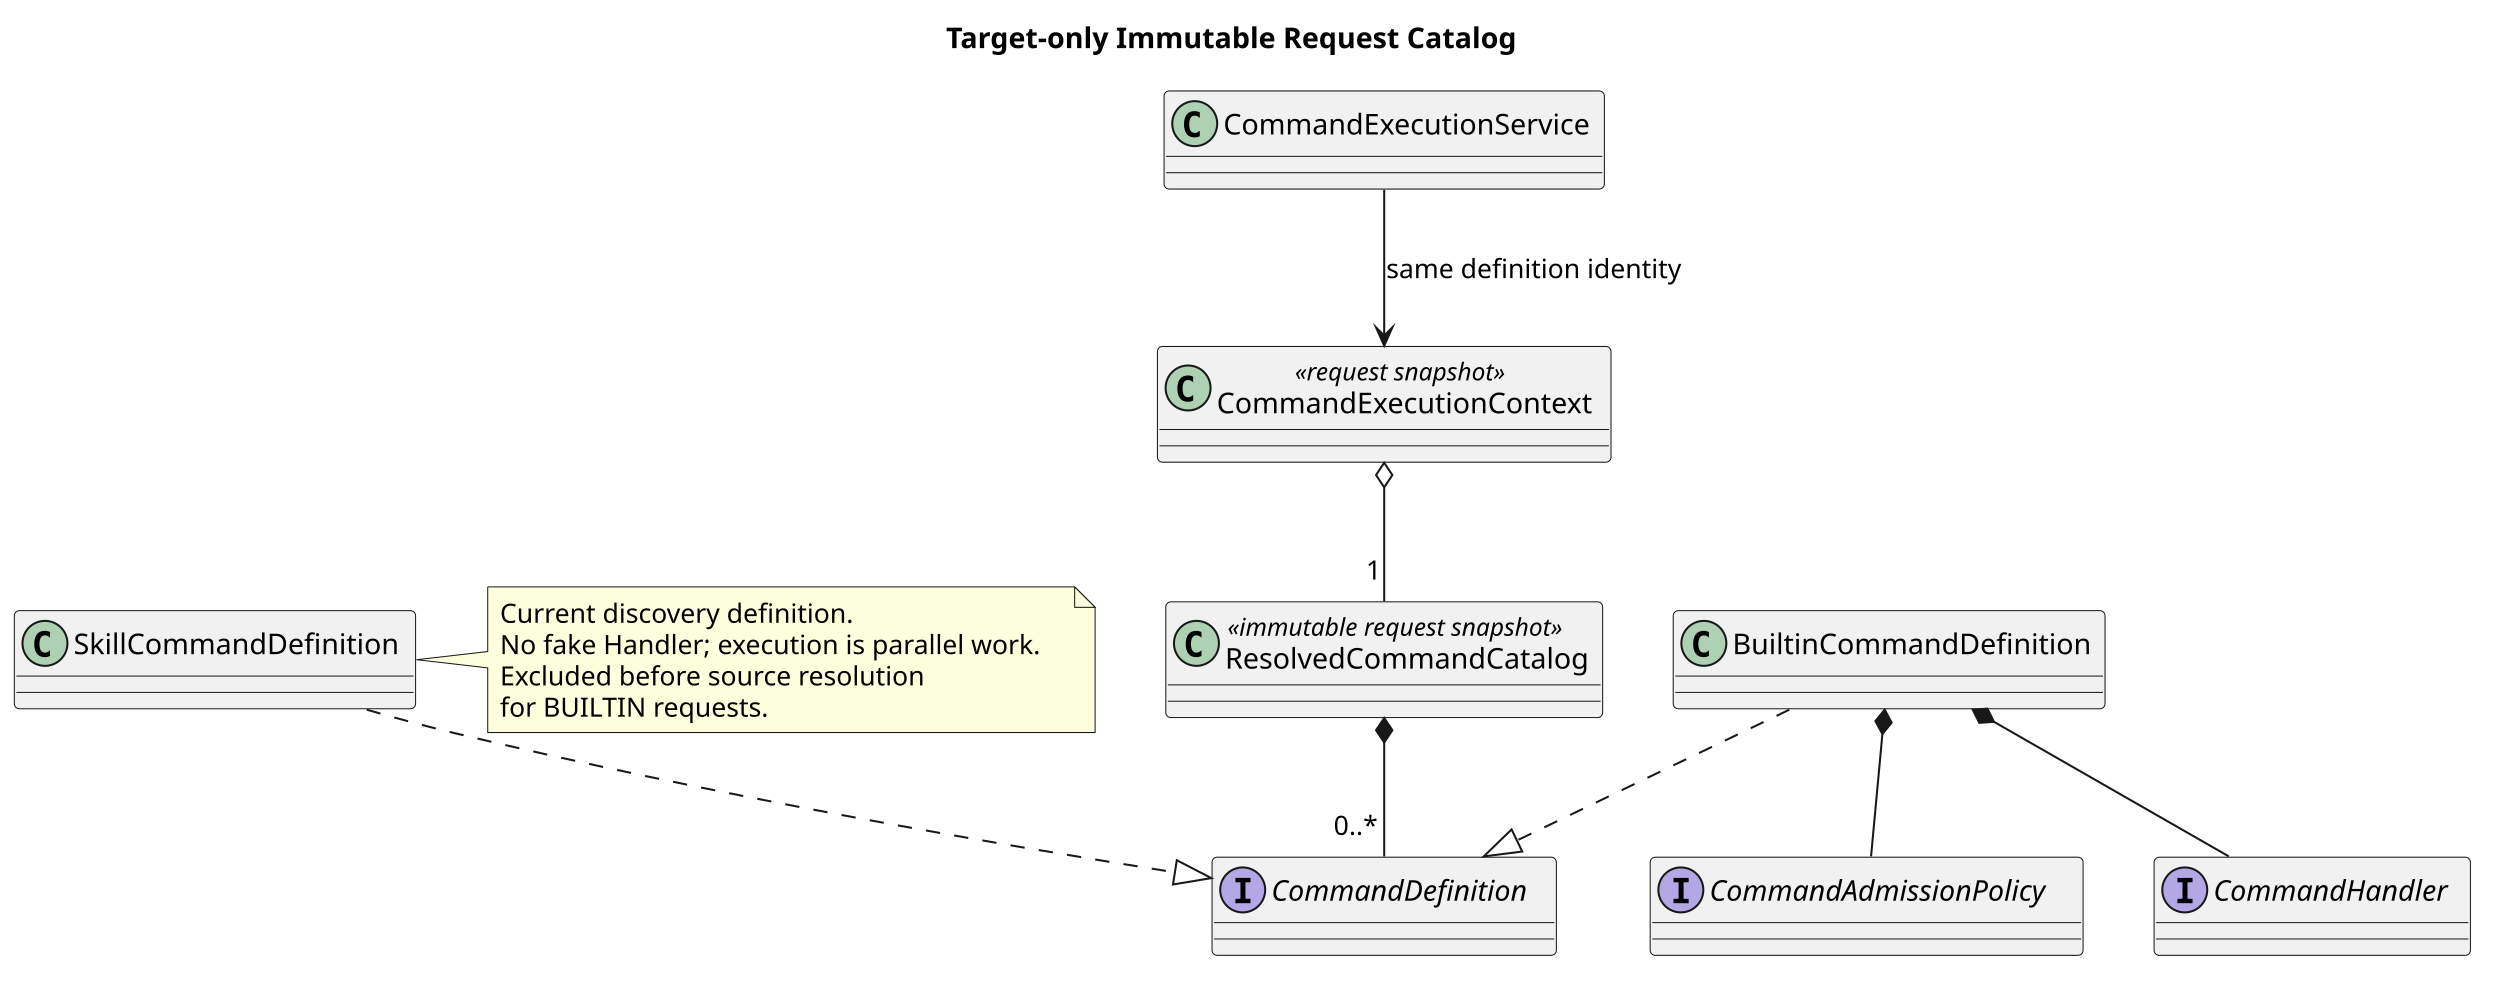
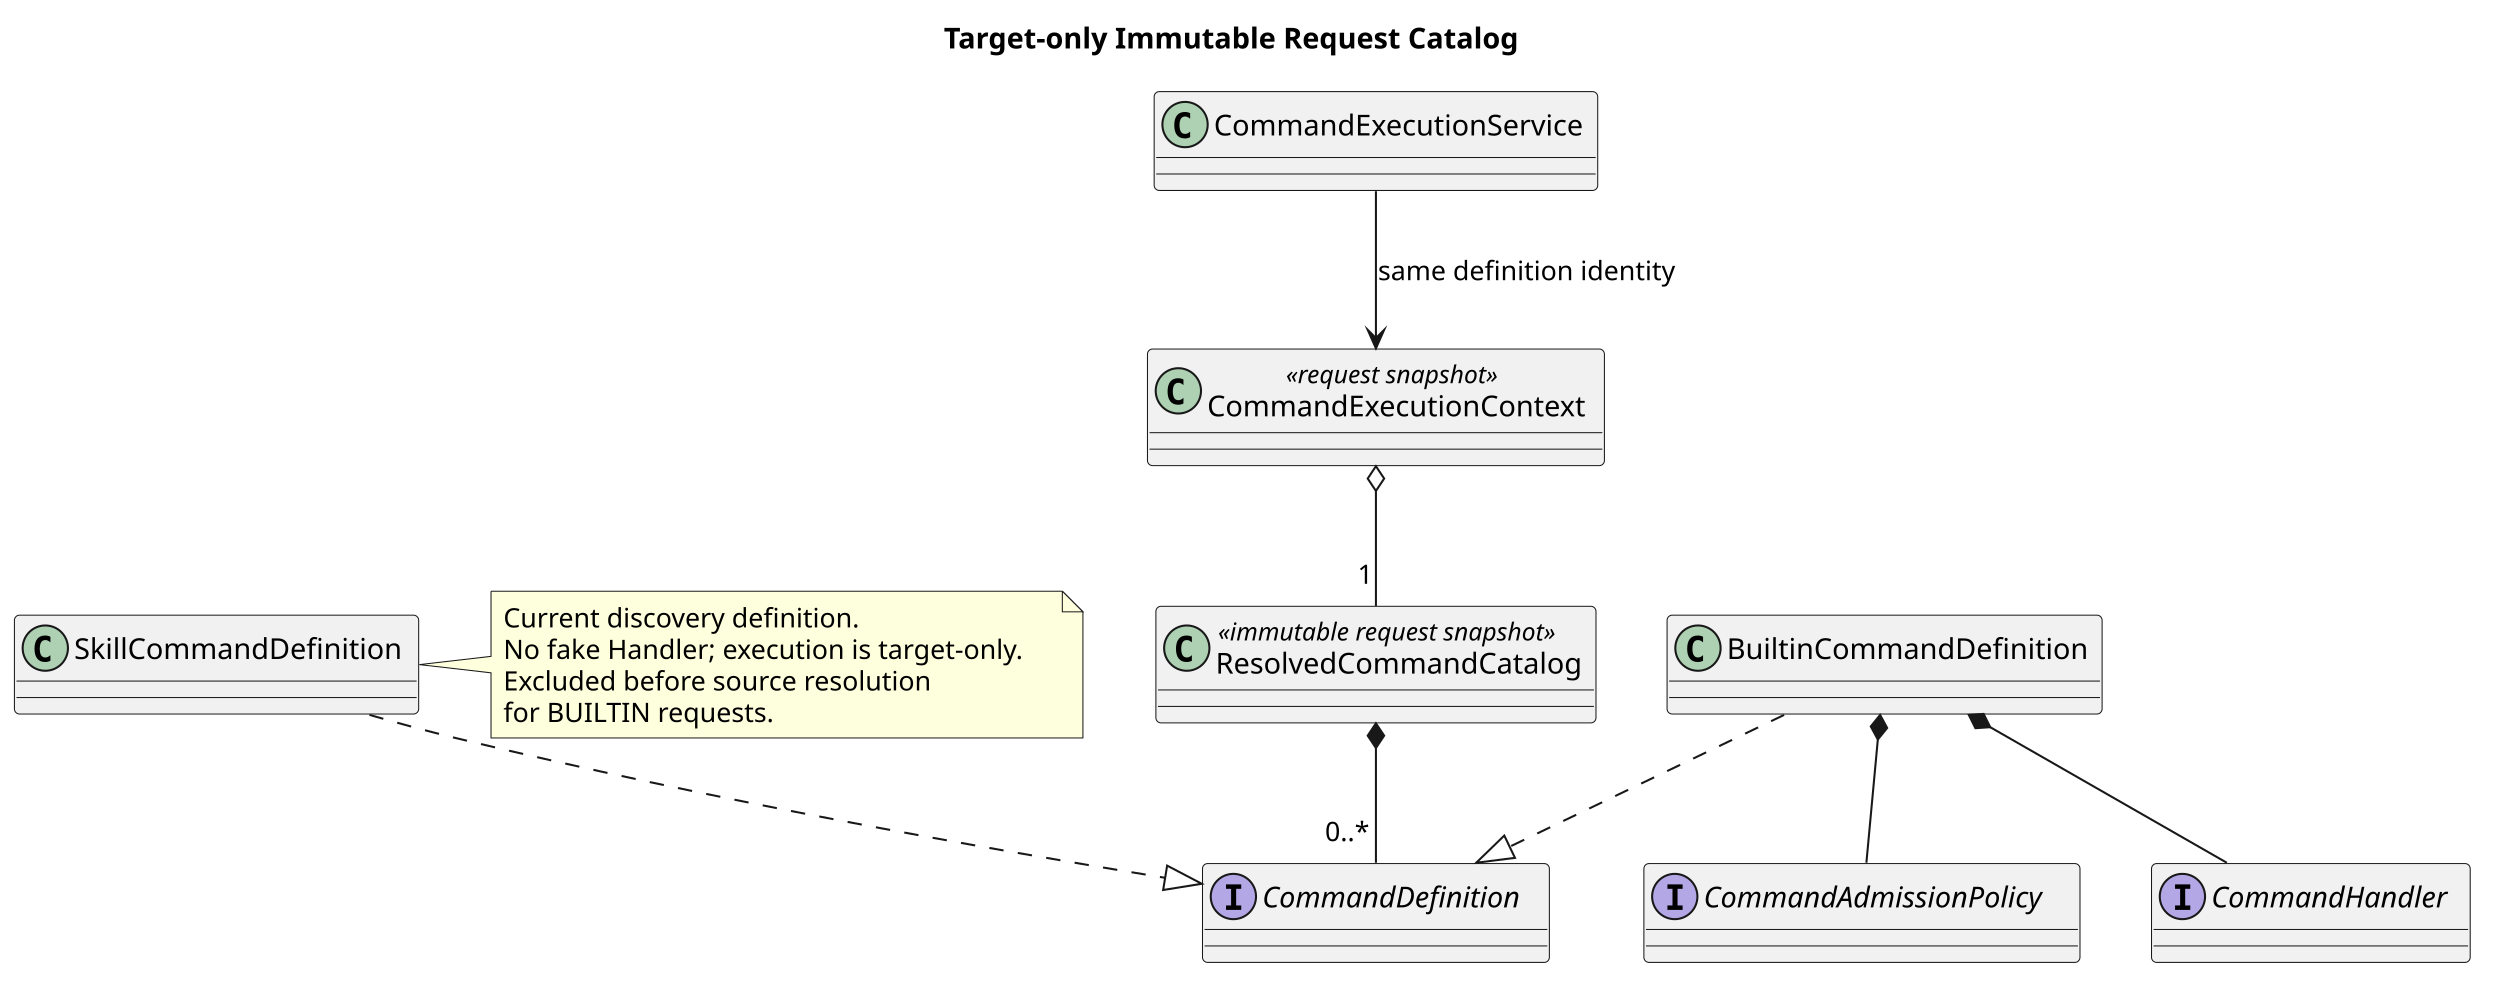
- <svg xmlns="http://www.w3.org/2000/svg" contentStyleType="text/css" data-diagram-type="CLASS" height="482px" preserveAspectRatio="none" style="width:1223px;height:482px;background:#FFFFFF;" version="1.1" viewBox="0 0 1223 482" width="1223px" zoomAndPan="magnify">
+ <svg xmlns="http://www.w3.org/2000/svg" contentStyleType="text/css" data-diagram-type="CLASS" height="482px" preserveAspectRatio="none" style="width:1214px;height:482px;background:#FFFFFF;" version="1.1" viewBox="0 0 1214 482" width="1214px" zoomAndPan="magnify">
  <defs />
  <g>
    <g class="title" data-source-line="43">
-       <text fill="#000000" font-family="sans-serif" font-size="14" font-weight="700" lengthAdjust="spacing" textLength="290.89" x="462.822" y="23.535">Target-only Immutable Request Catalog</text>
+       <text fill="#000000" font-family="sans-serif" font-size="14" font-weight="700" lengthAdjust="spacing" textLength="290.89" x="458.322" y="23.535">Target-only Immutable Request Catalog</text>
    </g>
    <g class="entity" data-qualified-name="CommandDefinition" data-source-line="47" id="ent0001">
-       <rect fill="#F1F1F1" height="48" rx="2.5" ry="2.5" style="stroke:#181818;stroke-width:0.5;" width="168.445" x="592.93" y="419.348" />
-       <ellipse cx="607.93" cy="435.348" fill="#B4A7E5" rx="11" ry="11" style="stroke:#181818;stroke-width:1;" />
-       <path d="M604.358,431.613 L604.358,429.455 L611.737,429.455 L611.737,431.613 L609.272,431.613 L609.272,439.69 L611.737,439.69 L611.737,441.848 L604.358,441.848 L604.358,439.69 L606.823,439.69 L606.823,431.613 Z " fill="#000000" />
-       <text fill="#000000" font-family="sans-serif" font-size="14" font-style="italic" lengthAdjust="spacing" textLength="136.445" x="621.93" y="440.639">CommandDefinition</text>
-       <line style="stroke:#181818;stroke-width:0.5;" x1="593.93" x2="760.375" y1="451.348" y2="451.348" />
-       <line style="stroke:#181818;stroke-width:0.5;" x1="593.93" x2="760.375" y1="459.348" y2="459.348" />
+       <rect fill="#F1F1F1" height="48" rx="2.5" ry="2.5" style="stroke:#181818;stroke-width:0.5;" width="168.445" x="583.93" y="419.348" />
+       <ellipse cx="598.93" cy="435.348" fill="#B4A7E5" rx="11" ry="11" style="stroke:#181818;stroke-width:1;" />
+       <path d="M595.358,431.613 L595.358,429.455 L602.737,429.455 L602.737,431.613 L600.272,431.613 L600.272,439.69 L602.737,439.69 L602.737,441.848 L595.358,441.848 L595.358,439.69 L597.823,439.69 L597.823,431.613 Z " fill="#000000" />
+       <text fill="#000000" font-family="sans-serif" font-size="14" font-style="italic" lengthAdjust="spacing" textLength="136.445" x="612.93" y="440.639">CommandDefinition</text>
+       <line style="stroke:#181818;stroke-width:0.5;" x1="584.93" x2="751.375" y1="451.348" y2="451.348" />
+       <line style="stroke:#181818;stroke-width:0.5;" x1="584.93" x2="751.375" y1="459.348" y2="459.348" />
    </g>
    <g class="entity" data-qualified-name="BuiltinCommandDefinition" data-source-line="48" id="ent0002">
-       <rect fill="#F1F1F1" height="48" rx="2.5" ry="2.5" style="stroke:#181818;stroke-width:0.5;" width="211.252" x="818.53" y="298.728" />
-       <ellipse cx="833.53" cy="314.728" fill="#ADD1B2" rx="11" ry="11" style="stroke:#181818;stroke-width:1;" />
-       <path d="M836.003,320.871 Q835.422,321.17 834.783,321.32 Q834.144,321.469 833.438,321.469 Q830.931,321.469 829.611,319.817 Q828.292,318.165 828.292,315.044 Q828.292,311.915 829.611,310.263 Q830.931,308.611 833.438,308.611 Q834.144,308.611 834.791,308.76 Q835.439,308.91 836.003,309.209 L836.003,311.931 Q835.372,311.35 834.779,311.081 Q834.185,310.811 833.554,310.811 Q832.21,310.811 831.525,311.877 Q830.84,312.944 830.84,315.044 Q830.84,317.136 831.525,318.203 Q832.21,319.269 833.554,319.269 Q834.185,319.269 834.779,319 Q835.372,318.73 836.003,318.149 Z " fill="#000000" />
-       <text fill="#000000" font-family="sans-serif" font-size="14" lengthAdjust="spacing" textLength="179.252" x="847.53" y="320.019">BuiltinCommandDefinition</text>
-       <line style="stroke:#181818;stroke-width:0.5;" x1="819.53" x2="1028.782" y1="330.728" y2="330.728" />
-       <line style="stroke:#181818;stroke-width:0.5;" x1="819.53" x2="1028.782" y1="338.728" y2="338.728" />
+       <rect fill="#F1F1F1" height="48" rx="2.5" ry="2.5" style="stroke:#181818;stroke-width:0.5;" width="211.252" x="809.53" y="298.728" />
+       <ellipse cx="824.53" cy="314.728" fill="#ADD1B2" rx="11" ry="11" style="stroke:#181818;stroke-width:1;" />
+       <path d="M827.003,320.871 Q826.422,321.17 825.783,321.32 Q825.144,321.469 824.438,321.469 Q821.931,321.469 820.611,319.817 Q819.292,318.165 819.292,315.044 Q819.292,311.915 820.611,310.263 Q821.931,308.611 824.438,308.611 Q825.144,308.611 825.791,308.76 Q826.439,308.91 827.003,309.209 L827.003,311.931 Q826.372,311.35 825.779,311.081 Q825.185,310.811 824.554,310.811 Q823.21,310.811 822.525,311.877 Q821.84,312.944 821.84,315.044 Q821.84,317.136 822.525,318.203 Q823.21,319.269 824.554,319.269 Q825.185,319.269 825.779,319 Q826.372,318.73 827.003,318.149 Z " fill="#000000" />
+       <text fill="#000000" font-family="sans-serif" font-size="14" lengthAdjust="spacing" textLength="179.252" x="838.53" y="320.019">BuiltinCommandDefinition</text>
+       <line style="stroke:#181818;stroke-width:0.5;" x1="810.53" x2="1019.782" y1="330.728" y2="330.728" />
+       <line style="stroke:#181818;stroke-width:0.5;" x1="810.53" x2="1019.782" y1="338.728" y2="338.728" />
    </g>
    <g class="entity" data-qualified-name="SkillCommandDefinition" data-source-line="49" id="ent0003">
      <rect fill="#F1F1F1" height="48" rx="2.5" ry="2.5" style="stroke:#181818;stroke-width:0.5;" width="196.309" x="7" y="298.728" />
      <ellipse cx="22" cy="314.728" fill="#ADD1B2" rx="11" ry="11" style="stroke:#181818;stroke-width:1;" />
      <path d="M24.473,320.871 Q23.892,321.17 23.253,321.32 Q22.614,321.469 21.908,321.469 Q19.401,321.469 18.081,319.817 Q16.762,318.165 16.762,315.044 Q16.762,311.915 18.081,310.263 Q19.401,308.611 21.908,308.611 Q22.614,308.611 23.261,308.76 Q23.909,308.91 24.473,309.209 L24.473,311.931 Q23.842,311.35 23.249,311.081 Q22.655,310.811 22.024,310.811 Q20.68,310.811 19.995,311.877 Q19.31,312.944 19.31,315.044 Q19.31,317.136 19.995,318.203 Q20.68,319.269 22.024,319.269 Q22.655,319.269 23.249,319 Q23.842,318.73 24.473,318.149 Z " fill="#000000" />
      <text fill="#000000" font-family="sans-serif" font-size="14" lengthAdjust="spacing" textLength="164.309" x="36" y="320.019">SkillCommandDefinition</text>
      <line style="stroke:#181818;stroke-width:0.5;" x1="8" x2="202.309" y1="330.728" y2="330.728" />
      <line style="stroke:#181818;stroke-width:0.5;" x1="8" x2="202.309" y1="338.728" y2="338.728" />
    </g>
    <g class="entity" data-qualified-name="CommandHandler" data-source-line="50" id="ent0004">
-       <rect fill="#F1F1F1" height="48" rx="2.5" ry="2.5" style="stroke:#181818;stroke-width:0.5;" width="154.753" x="1053.78" y="419.348" />
-       <ellipse cx="1068.78" cy="435.348" fill="#B4A7E5" rx="11" ry="11" style="stroke:#181818;stroke-width:1;" />
-       <path d="M1065.208,431.613 L1065.208,429.455 L1072.587,429.455 L1072.587,431.613 L1070.122,431.613 L1070.122,439.69 L1072.587,439.69 L1072.587,441.848 L1065.208,441.848 L1065.208,439.69 L1067.673,439.69 L1067.673,431.613 Z " fill="#000000" />
-       <text fill="#000000" font-family="sans-serif" font-size="14" font-style="italic" lengthAdjust="spacing" textLength="122.753" x="1082.78" y="440.639">CommandHandler</text>
-       <line style="stroke:#181818;stroke-width:0.5;" x1="1054.78" x2="1207.533" y1="451.348" y2="451.348" />
-       <line style="stroke:#181818;stroke-width:0.5;" x1="1054.78" x2="1207.533" y1="459.348" y2="459.348" />
+       <rect fill="#F1F1F1" height="48" rx="2.5" ry="2.5" style="stroke:#181818;stroke-width:0.5;" width="154.753" x="1044.78" y="419.348" />
+       <ellipse cx="1059.78" cy="435.348" fill="#B4A7E5" rx="11" ry="11" style="stroke:#181818;stroke-width:1;" />
+       <path d="M1056.208,431.613 L1056.208,429.455 L1063.587,429.455 L1063.587,431.613 L1061.122,431.613 L1061.122,439.69 L1063.587,439.69 L1063.587,441.848 L1056.208,441.848 L1056.208,439.69 L1058.673,439.69 L1058.673,431.613 Z " fill="#000000" />
+       <text fill="#000000" font-family="sans-serif" font-size="14" font-style="italic" lengthAdjust="spacing" textLength="122.753" x="1073.78" y="440.639">CommandHandler</text>
+       <line style="stroke:#181818;stroke-width:0.5;" x1="1045.78" x2="1198.533" y1="451.348" y2="451.348" />
+       <line style="stroke:#181818;stroke-width:0.5;" x1="1045.78" x2="1198.533" y1="459.348" y2="459.348" />
    </g>
    <g class="entity" data-qualified-name="CommandAdmissionPolicy" data-source-line="51" id="ent0005">
-       <rect fill="#F1F1F1" height="48" rx="2.5" ry="2.5" style="stroke:#181818;stroke-width:0.5;" width="211.772" x="807.27" y="419.348" />
-       <ellipse cx="822.27" cy="435.348" fill="#B4A7E5" rx="11" ry="11" style="stroke:#181818;stroke-width:1;" />
-       <path d="M818.698,431.613 L818.698,429.455 L826.077,429.455 L826.077,431.613 L823.612,431.613 L823.612,439.69 L826.077,439.69 L826.077,441.848 L818.698,441.848 L818.698,439.69 L821.163,439.69 L821.163,431.613 Z " fill="#000000" />
-       <text fill="#000000" font-family="sans-serif" font-size="14" font-style="italic" lengthAdjust="spacing" textLength="179.772" x="836.27" y="440.639">CommandAdmissionPolicy</text>
-       <line style="stroke:#181818;stroke-width:0.5;" x1="808.27" x2="1018.042" y1="451.348" y2="451.348" />
-       <line style="stroke:#181818;stroke-width:0.5;" x1="808.27" x2="1018.042" y1="459.348" y2="459.348" />
+       <rect fill="#F1F1F1" height="48" rx="2.5" ry="2.5" style="stroke:#181818;stroke-width:0.5;" width="211.772" x="798.27" y="419.348" />
+       <ellipse cx="813.27" cy="435.348" fill="#B4A7E5" rx="11" ry="11" style="stroke:#181818;stroke-width:1;" />
+       <path d="M809.698,431.613 L809.698,429.455 L817.077,429.455 L817.077,431.613 L814.612,431.613 L814.612,439.69 L817.077,439.69 L817.077,441.848 L809.698,441.848 L809.698,439.69 L812.163,439.69 L812.163,431.613 Z " fill="#000000" />
+       <text fill="#000000" font-family="sans-serif" font-size="14" font-style="italic" lengthAdjust="spacing" textLength="179.772" x="827.27" y="440.639">CommandAdmissionPolicy</text>
+       <line style="stroke:#181818;stroke-width:0.5;" x1="799.27" x2="1009.042" y1="451.348" y2="451.348" />
+       <line style="stroke:#181818;stroke-width:0.5;" x1="799.27" x2="1009.042" y1="459.348" y2="459.348" />
    </g>
    <g class="entity" data-qualified-name="ResolvedCommandCatalog" data-source-line="52" id="ent0006">
-       <rect fill="#F1F1F1" height="56.621" rx="2.5" ry="2.5" style="stroke:#181818;stroke-width:0.5;" width="213.713" x="570.3" y="294.418" />
-       <ellipse cx="585.3" cy="314.729" fill="#ADD1B2" rx="11" ry="11" style="stroke:#181818;stroke-width:1;" />
-       <path d="M587.773,320.872 Q587.192,321.171 586.553,321.32 Q585.914,321.47 585.208,321.47 Q582.701,321.47 581.381,319.818 Q580.062,318.166 580.062,315.045 Q580.062,311.915 581.381,310.264 Q582.701,308.612 585.208,308.612 Q585.914,308.612 586.561,308.761 Q587.209,308.911 587.773,309.209 L587.773,311.932 Q587.142,311.351 586.549,311.081 Q585.955,310.811 585.324,310.811 Q583.98,310.811 583.295,311.878 Q582.61,312.945 582.61,315.045 Q582.61,317.137 583.295,318.203 Q583.98,319.27 585.324,319.27 Q585.955,319.27 586.549,319 Q587.142,318.73 587.773,318.149 Z " fill="#000000" />
-       <text fill="#000000" font-family="sans-serif" font-size="12" font-style="italic" lengthAdjust="spacing" textLength="179.367" x="600.473" y="311.02">«immutable request snapshot»</text>
-       <text fill="#000000" font-family="sans-serif" font-size="14" lengthAdjust="spacing" textLength="181.713" x="599.3" y="327.086">ResolvedCommandCatalog</text>
-       <line style="stroke:#181818;stroke-width:0.5;" x1="571.3" x2="783.013" y1="335.039" y2="335.039" />
-       <line style="stroke:#181818;stroke-width:0.5;" x1="571.3" x2="783.013" y1="343.039" y2="343.039" />
+       <rect fill="#F1F1F1" height="56.621" rx="2.5" ry="2.5" style="stroke:#181818;stroke-width:0.5;" width="213.713" x="561.3" y="294.418" />
+       <ellipse cx="576.3" cy="314.729" fill="#ADD1B2" rx="11" ry="11" style="stroke:#181818;stroke-width:1;" />
+       <path d="M578.773,320.872 Q578.192,321.171 577.553,321.32 Q576.914,321.47 576.208,321.47 Q573.701,321.47 572.381,319.818 Q571.062,318.166 571.062,315.045 Q571.062,311.915 572.381,310.264 Q573.701,308.612 576.208,308.612 Q576.914,308.612 577.561,308.761 Q578.209,308.911 578.773,309.209 L578.773,311.932 Q578.142,311.351 577.549,311.081 Q576.955,310.811 576.324,310.811 Q574.98,310.811 574.295,311.878 Q573.61,312.945 573.61,315.045 Q573.61,317.137 574.295,318.203 Q574.98,319.27 576.324,319.27 Q576.955,319.27 577.549,319 Q578.142,318.73 578.773,318.149 Z " fill="#000000" />
+       <text fill="#000000" font-family="sans-serif" font-size="12" font-style="italic" lengthAdjust="spacing" textLength="179.367" x="591.473" y="311.02">«immutable request snapshot»</text>
+       <text fill="#000000" font-family="sans-serif" font-size="14" lengthAdjust="spacing" textLength="181.713" x="590.3" y="327.086">ResolvedCommandCatalog</text>
+       <line style="stroke:#181818;stroke-width:0.5;" x1="562.3" x2="774.013" y1="335.039" y2="335.039" />
+       <line style="stroke:#181818;stroke-width:0.5;" x1="562.3" x2="774.013" y1="343.039" y2="343.039" />
    </g>
    <g class="entity" data-qualified-name="CommandExecutionContext" data-source-line="53" id="ent0007">
-       <rect fill="#F1F1F1" height="56.621" rx="2.5" ry="2.5" style="stroke:#181818;stroke-width:0.5;" width="221.895" x="566.21" y="169.488" />
-       <ellipse cx="581.21" cy="189.799" fill="#ADD1B2" rx="11" ry="11" style="stroke:#181818;stroke-width:1;" />
-       <path d="M583.683,195.942 Q583.102,196.241 582.463,196.39 Q581.824,196.54 581.118,196.54 Q578.611,196.54 577.292,194.888 Q575.972,193.236 575.972,190.115 Q575.972,186.985 577.292,185.333 Q578.611,183.682 581.118,183.682 Q581.824,183.682 582.471,183.831 Q583.119,183.981 583.683,184.279 L583.683,187.002 Q583.052,186.421 582.459,186.151 Q581.865,185.881 581.234,185.881 Q579.89,185.881 579.205,186.948 Q578.52,188.015 578.52,190.115 Q578.52,192.207 579.205,193.273 Q579.89,194.34 581.234,194.34 Q581.865,194.34 582.459,194.07 Q583.052,193.8 583.683,193.219 Z " fill="#000000" />
-       <text fill="#000000" font-family="sans-serif" font-size="12" font-style="italic" lengthAdjust="spacing" textLength="113.426" x="633.445" y="186.09">«request snapshot»</text>
-       <text fill="#000000" font-family="sans-serif" font-size="14" lengthAdjust="spacing" textLength="189.895" x="595.21" y="202.156">CommandExecutionContext</text>
-       <line style="stroke:#181818;stroke-width:0.5;" x1="567.21" x2="787.106" y1="210.109" y2="210.109" />
-       <line style="stroke:#181818;stroke-width:0.5;" x1="567.21" x2="787.106" y1="218.109" y2="218.109" />
+       <rect fill="#F1F1F1" height="56.621" rx="2.5" ry="2.5" style="stroke:#181818;stroke-width:0.5;" width="221.895" x="557.21" y="169.488" />
+       <ellipse cx="572.21" cy="189.799" fill="#ADD1B2" rx="11" ry="11" style="stroke:#181818;stroke-width:1;" />
+       <path d="M574.683,195.942 Q574.102,196.241 573.463,196.39 Q572.824,196.54 572.118,196.54 Q569.611,196.54 568.292,194.888 Q566.972,193.236 566.972,190.115 Q566.972,186.985 568.292,185.333 Q569.611,183.682 572.118,183.682 Q572.824,183.682 573.471,183.831 Q574.119,183.981 574.683,184.279 L574.683,187.002 Q574.052,186.421 573.459,186.151 Q572.865,185.881 572.234,185.881 Q570.89,185.881 570.205,186.948 Q569.52,188.015 569.52,190.115 Q569.52,192.207 570.205,193.273 Q570.89,194.34 572.234,194.34 Q572.865,194.34 573.459,194.07 Q574.052,193.8 574.683,193.219 Z " fill="#000000" />
+       <text fill="#000000" font-family="sans-serif" font-size="12" font-style="italic" lengthAdjust="spacing" textLength="113.426" x="624.445" y="186.09">«request snapshot»</text>
+       <text fill="#000000" font-family="sans-serif" font-size="14" lengthAdjust="spacing" textLength="189.895" x="586.21" y="202.156">CommandExecutionContext</text>
+       <line style="stroke:#181818;stroke-width:0.5;" x1="558.21" x2="778.106" y1="210.109" y2="210.109" />
+       <line style="stroke:#181818;stroke-width:0.5;" x1="558.21" x2="778.106" y1="218.109" y2="218.109" />
    </g>
    <g class="entity" data-qualified-name="CommandExecutionService" data-source-line="54" id="ent0008">
-       <rect fill="#F1F1F1" height="48" rx="2.5" ry="2.5" style="stroke:#181818;stroke-width:0.5;" width="215.394" x="569.46" y="44.488" />
-       <ellipse cx="584.46" cy="60.488" fill="#ADD1B2" rx="11" ry="11" style="stroke:#181818;stroke-width:1;" />
-       <path d="M586.933,66.631 Q586.352,66.93 585.713,67.08 Q585.074,67.229 584.368,67.229 Q581.861,67.229 580.542,65.577 Q579.222,63.925 579.222,60.804 Q579.222,57.675 580.542,56.023 Q581.861,54.371 584.368,54.371 Q585.074,54.371 585.721,54.52 Q586.369,54.67 586.933,54.969 L586.933,57.691 Q586.302,57.11 585.709,56.841 Q585.115,56.571 584.484,56.571 Q583.14,56.571 582.455,57.638 Q581.77,58.704 581.77,60.804 Q581.77,62.896 582.455,63.963 Q583.14,65.029 584.484,65.029 Q585.115,65.029 585.709,64.76 Q586.302,64.49 586.933,63.909 Z " fill="#000000" />
-       <text fill="#000000" font-family="sans-serif" font-size="14" lengthAdjust="spacing" textLength="183.394" x="598.46" y="65.779">CommandExecutionService</text>
-       <line style="stroke:#181818;stroke-width:0.5;" x1="570.46" x2="783.855" y1="76.488" y2="76.488" />
-       <line style="stroke:#181818;stroke-width:0.5;" x1="570.46" x2="783.855" y1="84.488" y2="84.488" />
+       <rect fill="#F1F1F1" height="48" rx="2.5" ry="2.5" style="stroke:#181818;stroke-width:0.5;" width="215.394" x="560.46" y="44.488" />
+       <ellipse cx="575.46" cy="60.488" fill="#ADD1B2" rx="11" ry="11" style="stroke:#181818;stroke-width:1;" />
+       <path d="M577.933,66.631 Q577.352,66.93 576.713,67.08 Q576.074,67.229 575.368,67.229 Q572.861,67.229 571.542,65.577 Q570.222,63.925 570.222,60.804 Q570.222,57.675 571.542,56.023 Q572.861,54.371 575.368,54.371 Q576.074,54.371 576.721,54.52 Q577.369,54.67 577.933,54.969 L577.933,57.691 Q577.302,57.11 576.709,56.841 Q576.115,56.571 575.484,56.571 Q574.14,56.571 573.455,57.638 Q572.77,58.704 572.77,60.804 Q572.77,62.896 573.455,63.963 Q574.14,65.029 575.484,65.029 Q576.115,65.029 576.709,64.76 Q577.302,64.49 577.933,63.909 Z " fill="#000000" />
+       <text fill="#000000" font-family="sans-serif" font-size="14" lengthAdjust="spacing" textLength="183.394" x="589.46" y="65.779">CommandExecutionService</text>
+       <line style="stroke:#181818;stroke-width:0.5;" x1="561.46" x2="774.855" y1="76.488" y2="76.488" />
+       <line style="stroke:#181818;stroke-width:0.5;" x1="561.46" x2="774.855" y1="84.488" y2="84.488" />
    </g>
    <g class="entity" data-qualified-name="GMN16" data-source-line="63" id="ent0017">
-       <path d="M238.59,287.108 L238.59,318.728 L203.74,322.728 L238.59,326.728 L238.59,358.351 A0,0 0 0 0 238.59,358.351 L535.726,358.351 A0,0 0 0 0 535.726,358.351 L535.726,297.108 L525.726,287.108 L238.59,287.108 A0,0 0 0 0 238.59,287.108" fill="#FEFFDD" style="stroke:#181818;stroke-width:0.5;" />
-       <path d="M525.726,287.108 L525.726,297.108 L535.726,297.108 L525.726,287.108" fill="#FEFFDD" style="stroke:#181818;stroke-width:0.5;" />
-       <text fill="#000000" font-family="sans-serif" font-size="13" lengthAdjust="spacing" textLength="179.969" x="244.59" y="304.677">Current discovery definition.</text>
-       <text fill="#000000" font-family="sans-serif" font-size="13" lengthAdjust="spacing" textLength="276.136" x="244.59" y="319.987">No fake Handler; execution is parallel work.</text>
-       <text fill="#000000" font-family="sans-serif" font-size="13" lengthAdjust="spacing" textLength="215.776" x="244.59" y="335.298">Excluded before source resolution</text>
-       <text fill="#000000" font-family="sans-serif" font-size="13" lengthAdjust="spacing" textLength="133.326" x="244.59" y="350.608">for BUILTIN requests.</text>
+       <path d="M238.44,287.108 L238.44,318.728 L203.62,322.728 L238.44,326.728 L238.44,358.351 A0,0 0 0 0 238.44,358.351 L525.864,358.351 A0,0 0 0 0 525.864,358.351 L525.864,297.108 L515.864,287.108 L238.44,287.108 A0,0 0 0 0 238.44,287.108" fill="#FEFFDD" style="stroke:#181818;stroke-width:0.5;" />
+       <path d="M515.864,287.108 L515.864,297.108 L525.864,297.108 L515.864,287.108" fill="#FEFFDD" style="stroke:#181818;stroke-width:0.5;" />
+       <text fill="#000000" font-family="sans-serif" font-size="13" lengthAdjust="spacing" textLength="179.969" x="244.44" y="304.677">Current discovery definition.</text>
+       <text fill="#000000" font-family="sans-serif" font-size="13" lengthAdjust="spacing" textLength="266.424" x="244.44" y="319.987">No fake Handler; execution is target-only.</text>
+       <text fill="#000000" font-family="sans-serif" font-size="13" lengthAdjust="spacing" textLength="215.776" x="244.44" y="335.298">Excluded before source resolution</text>
+       <text fill="#000000" font-family="sans-serif" font-size="13" lengthAdjust="spacing" textLength="133.326" x="244.44" y="350.608">for BUILTIN requests.</text>
    </g>
    <g class="link" data-entity-1="ent0002" data-entity-2="ent0001" data-link-type="extension" data-source-line="55" id="lnk9">
-       <path codeLine="55" d="M875.36,347.158 C832.05,367.958 785.346,390.386 742.076,411.166" fill="none" id="BuiltinCommandDefinition-to-CommandDefinition" style="stroke:#181818;stroke-width:1;stroke-dasharray:7,7;" />
-       <polygon fill="none" points="725.85,418.958,744.673,416.575,739.479,405.757,725.85,418.958" style="stroke:#181818;stroke-width:1;stroke-linejoin:miter;stroke-miterlimit:10;" />
+       <path codeLine="55" d="M866.36,347.158 C823.05,367.958 776.346,390.386 733.076,411.166" fill="none" id="BuiltinCommandDefinition-to-CommandDefinition" style="stroke:#181818;stroke-width:1;stroke-dasharray:7,7;" />
+       <polygon fill="none" points="716.85,418.958,735.673,416.575,730.479,405.757,716.85,418.958" style="stroke:#181818;stroke-width:1;stroke-linejoin:miter;stroke-miterlimit:10;" />
    </g>
    <g class="link" data-entity-1="ent0003" data-entity-2="ent0001" data-link-type="extension" data-source-line="56" id="lnk10">
-       <path codeLine="56" d="M179.4,347.178 C193.21,351.168 207.57,355.078 221.15,358.348 C349.51,389.228 482.771,412.206 574.761,426.756" fill="none" id="SkillCommandDefinition-to-CommandDefinition" style="stroke:#181818;stroke-width:1;stroke-dasharray:7,7;" />
-       <polygon fill="none" points="592.54,429.568,575.698,420.83,573.824,432.683,592.54,429.568" style="stroke:#181818;stroke-width:1;stroke-linejoin:miter;stroke-miterlimit:10;" />
+       <path codeLine="56" d="M179.41,347.138 C193.22,351.138 207.57,355.058 221.15,358.348 C346.24,388.678 475.484,411.543 565.794,426.263" fill="none" id="SkillCommandDefinition-to-CommandDefinition" style="stroke:#181818;stroke-width:1;stroke-dasharray:7,7;" />
+       <polygon fill="none" points="583.56,429.158,566.76,420.341,564.829,432.185,583.56,429.158" style="stroke:#181818;stroke-width:1;stroke-linejoin:miter;stroke-miterlimit:10;" />
    </g>
    <g class="link" data-entity-1="ent0002" data-entity-2="ent0004" data-link-type="composition" data-source-line="57" id="lnk11">
-       <path codeLine="57" d="M975.461,353.125 C1011.751,373.925 1054.08,398.178 1090.34,418.958" fill="none" id="BuiltinCommandDefinition-backto-CommandHandler" style="stroke:#181818;stroke-width:1;" />
-       <polygon fill="#181818" points="965.05,347.158,968.266,353.612,975.461,353.125,972.245,346.671,965.05,347.158" style="stroke:#181818;stroke-width:1;stroke-linejoin:miter;stroke-miterlimit:10;" />
+       <path codeLine="57" d="M966.461,353.125 C1002.751,373.925 1045.08,398.178 1081.34,418.958" fill="none" id="BuiltinCommandDefinition-backto-CommandHandler" style="stroke:#181818;stroke-width:1;" />
+       <polygon fill="#181818" points="956.05,347.158,959.266,353.612,966.461,353.125,963.245,346.671,956.05,347.158" style="stroke:#181818;stroke-width:1;stroke-linejoin:miter;stroke-miterlimit:10;" />
    </g>
    <g class="link" data-entity-1="ent0002" data-entity-2="ent0005" data-link-type="composition" data-source-line="58" id="lnk12">
-       <path codeLine="58" d="M920.871,359.107 C918.941,379.907 917.25,398.178 915.32,418.958" fill="none" id="BuiltinCommandDefinition-backto-CommandAdmissionPolicy" style="stroke:#181818;stroke-width:1;" />
-       <polygon fill="#181818" points="921.98,347.158,917.443,352.763,920.871,359.107,925.409,353.502,921.98,347.158" style="stroke:#181818;stroke-width:1;stroke-linejoin:miter;stroke-miterlimit:10;" />
+       <path codeLine="58" d="M911.871,359.107 C909.941,379.907 908.25,398.178 906.32,418.958" fill="none" id="BuiltinCommandDefinition-backto-CommandAdmissionPolicy" style="stroke:#181818;stroke-width:1;" />
+       <polygon fill="#181818" points="912.98,347.158,908.443,352.763,911.871,359.107,916.409,353.502,912.98,347.158" style="stroke:#181818;stroke-width:1;stroke-linejoin:miter;stroke-miterlimit:10;" />
    </g>
    <g class="link" data-entity-1="ent0006" data-entity-2="ent0001" data-link-type="composition" data-source-line="59" id="lnk13">
-       <path codeLine="59" d="M677.15,363.238 C677.15,383.768 677.15,399.518 677.15,418.988" fill="none" id="ResolvedCommandCatalog-backto-CommandDefinition" style="stroke:#181818;stroke-width:1;" />
-       <polygon fill="#181818" points="677.15,351.238,673.15,357.238,677.15,363.238,681.15,357.238,677.15,351.238" style="stroke:#181818;stroke-width:1;stroke-linejoin:miter;stroke-miterlimit:10;" />
-       <text fill="#000000" font-family="sans-serif" font-size="13" lengthAdjust="spacing" textLength="22.712" x="652.422" y="408.432">0..*</text>
+       <path codeLine="59" d="M668.15,363.238 C668.15,383.768 668.15,399.518 668.15,418.988" fill="none" id="ResolvedCommandCatalog-backto-CommandDefinition" style="stroke:#181818;stroke-width:1;" />
+       <polygon fill="#181818" points="668.15,351.238,664.15,357.238,668.15,363.238,672.15,357.238,668.15,351.238" style="stroke:#181818;stroke-width:1;stroke-linejoin:miter;stroke-miterlimit:10;" />
+       <text fill="#000000" font-family="sans-serif" font-size="13" lengthAdjust="spacing" textLength="22.712" x="643.422" y="408.432">0..*</text>
    </g>
    <g class="link" data-entity-1="ent0007" data-entity-2="ent0006" data-link-type="aggregation" data-source-line="60" id="lnk14">
-       <path codeLine="60" d="M677.15,238.388 C677.15,258.628 677.15,274.008 677.15,294.228" fill="none" id="CommandExecutionContext-backto-ResolvedCommandCatalog" style="stroke:#181818;stroke-width:1;" />
-       <polygon fill="none" points="677.15,226.388,673.15,232.388,677.15,238.388,681.15,232.388,677.15,226.388" style="stroke:#181818;stroke-width:1;stroke-linejoin:miter;stroke-miterlimit:10;" />
-       <text fill="#000000" font-family="sans-serif" font-size="13" lengthAdjust="spacing" textLength="8.22" x="668.249" y="283.507">1</text>
+       <path codeLine="60" d="M668.15,238.388 C668.15,258.628 668.15,274.008 668.15,294.228" fill="none" id="CommandExecutionContext-backto-ResolvedCommandCatalog" style="stroke:#181818;stroke-width:1;" />
+       <polygon fill="none" points="668.15,226.388,664.15,232.388,668.15,238.388,672.15,232.388,668.15,226.388" style="stroke:#181818;stroke-width:1;stroke-linejoin:miter;stroke-miterlimit:10;" />
+       <text fill="#000000" font-family="sans-serif" font-size="13" lengthAdjust="spacing" textLength="8.22" x="659.249" y="283.507">1</text>
    </g>
    <g class="link" data-entity-1="ent0008" data-entity-2="ent0007" data-link-type="dependency" data-source-line="61" id="lnk15">
-       <path codeLine="61" d="M677.15,92.838 C677.15,114.368 677.15,141.358 677.15,164.158" fill="none" id="CommandExecutionService-to-CommandExecutionContext" style="stroke:#181818;stroke-width:1;" />
-       <polygon fill="#181818" points="677.15,169.158,681.15,160.158,677.15,164.158,673.15,160.158,677.15,169.158" style="stroke:#181818;stroke-width:1;stroke-linejoin:miter;stroke-miterlimit:10;" />
-       <text fill="#000000" font-family="sans-serif" font-size="13" lengthAdjust="spacing" textLength="149.398" x="678.15" y="136.057">same definition identity</text>
+       <path codeLine="61" d="M668.15,92.838 C668.15,114.368 668.15,141.358 668.15,164.158" fill="none" id="CommandExecutionService-to-CommandExecutionContext" style="stroke:#181818;stroke-width:1;" />
+       <polygon fill="#181818" points="668.15,169.158,672.15,160.158,668.15,164.158,664.15,160.158,668.15,169.158" style="stroke:#181818;stroke-width:1;stroke-linejoin:miter;stroke-miterlimit:10;" />
+       <text fill="#000000" font-family="sans-serif" font-size="13" lengthAdjust="spacing" textLength="149.398" x="669.15" y="136.057">same definition identity</text>
    </g>
  </g>
</svg>
